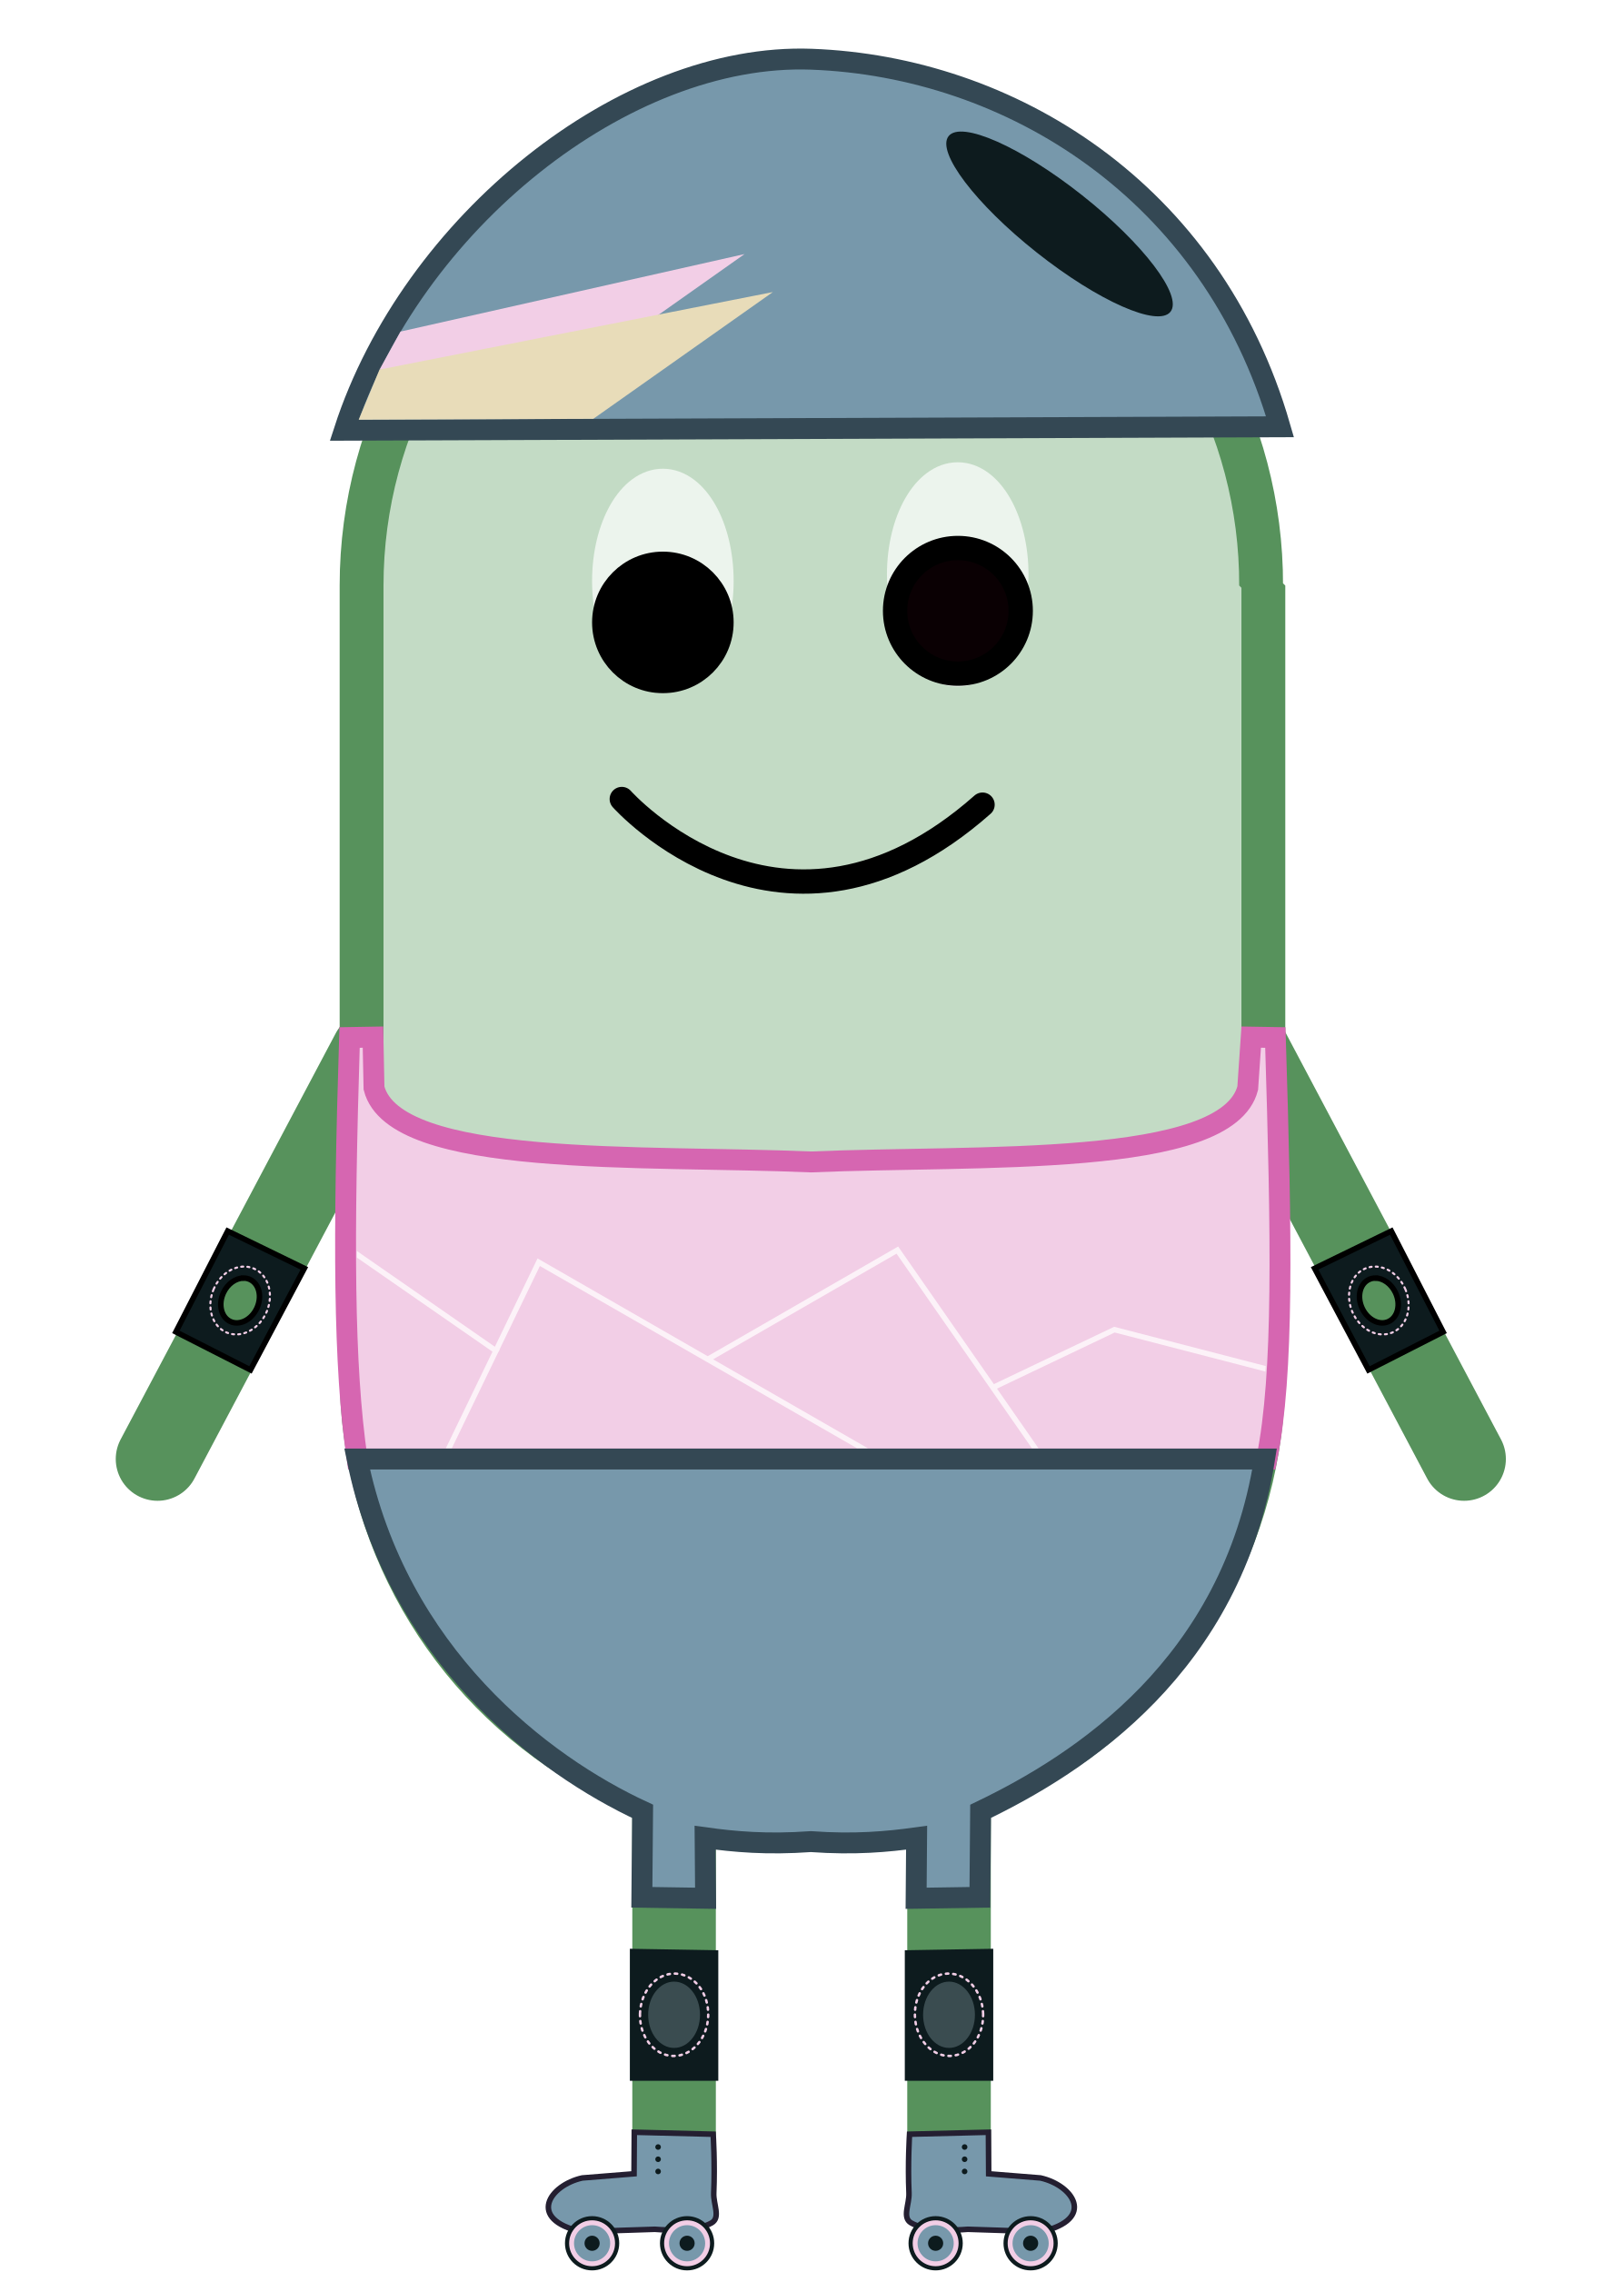
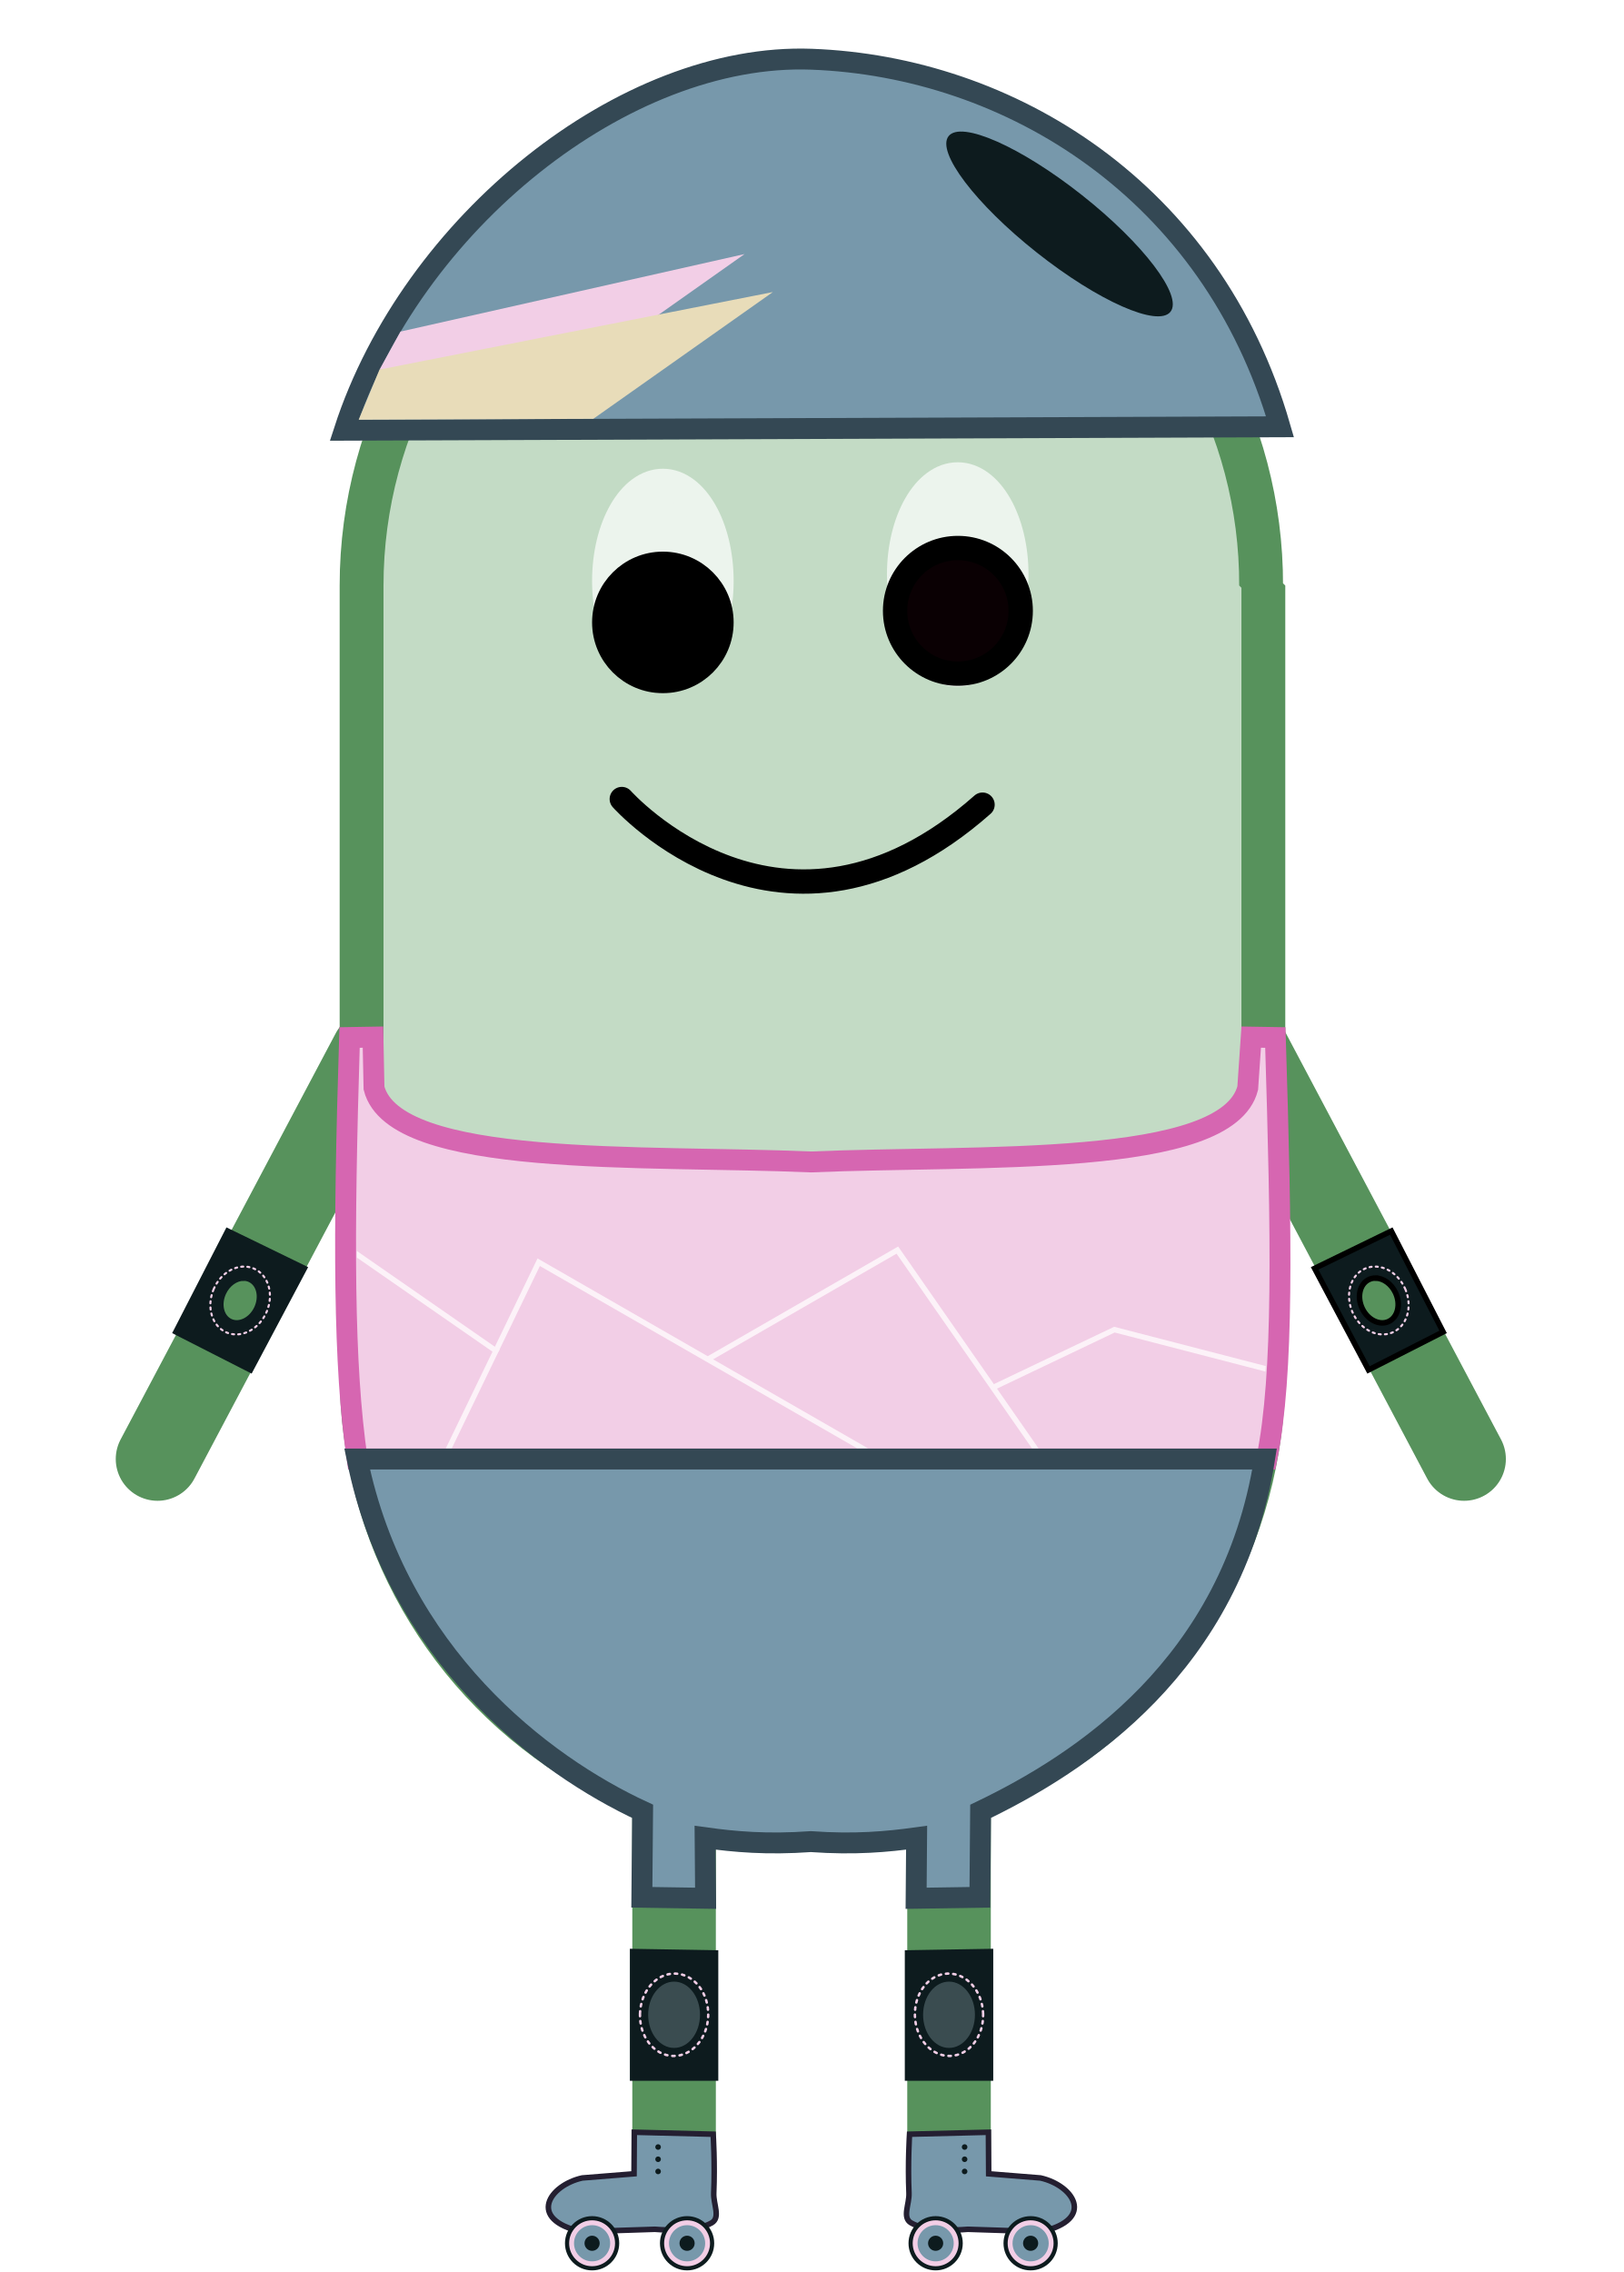
- <svg xmlns="http://www.w3.org/2000/svg" xmlns:ns1="http://www.openswatchbook.org/uri/2009/osb" width="293.694" height="411.1" viewBox="0 0 77.707 108.77" version="1.1" id="svg8">
+ <svg xmlns="http://www.w3.org/2000/svg" xmlns:ns1="http://www.openswatchbook.org/uri/2009/osb" id="svg8" version="1.1" viewBox="0 0 77.707 108.77" height="411.1" width="293.694">
  <defs id="defs2">
-     <linearGradient gradientTransform="matrix(0.2084397,0,0,0.2084397,42.10746,53.4274)" ns1:paint="solid" id="linearGradient966">
-       <stop id="stop964" offset="0" style="stop-color:#f2cee6;stop-opacity:1;" />
+     <linearGradient id="linearGradient966" ns1:paint="solid" gradientTransform="matrix(0.2084397,0,0,0.2084397,42.10746,53.4274)">
+       <stop style="stop-color:#f2cee6;stop-opacity:1;" offset="0" id="stop964" />
    </linearGradient>
-     <linearGradient gradientTransform="matrix(0.2342852,0,0,0.1498311,49.58197,127.1318)" ns1:paint="solid" id="linearGradient960">
-       <stop id="stop958" offset="0" style="stop-color:#e8dcb9;stop-opacity:1;" />
+     <linearGradient id="linearGradient960" ns1:paint="solid" gradientTransform="matrix(0.2342852,0,0,0.1498311,49.58197,127.1318)">
+       <stop style="stop-color:#e8dcb9;stop-opacity:1;" offset="0" id="stop958" />
    </linearGradient>
-     <linearGradient ns1:paint="solid" id="linearGradient954">
-       <stop id="stop952" offset="0" style="stop-color:#c3dbc5;stop-opacity:1;" />
+     <linearGradient id="linearGradient954" ns1:paint="solid">
+       <stop style="stop-color:#c3dbc5;stop-opacity:1;" offset="0" id="stop952" />
    </linearGradient>
-     <linearGradient gradientTransform="matrix(-0.08622118,0,0,0.08622118,-64.09351,-63.55289)" ns1:paint="solid" id="linearGradient948">
-       <stop id="stop946" offset="0" style="stop-color:#7798ab;stop-opacity:1;" />
+     <linearGradient id="linearGradient948" ns1:paint="solid" gradientTransform="matrix(-0.08622118,0,0,0.08622118,-64.09351,-63.55289)">
+       <stop style="stop-color:#7798ab;stop-opacity:1;" offset="0" id="stop946" />
    </linearGradient>
-     <linearGradient gradientTransform="matrix(0.01342831,0,0,0.01342831,-36.3167,54.97199)" ns1:paint="solid" id="linearGradient942">
-       <stop id="stop940" offset="0" style="stop-color:#0d1b1e;stop-opacity:1;" />
+     <linearGradient id="linearGradient942" ns1:paint="solid" gradientTransform="matrix(0.01342831,0,0,0.01342831,-36.3167,54.97199)">
+       <stop style="stop-color:#0d1b1e;stop-opacity:1;" offset="0" id="stop940" />
    </linearGradient>
-     <clipPath id="clipPath994" clipPathUnits="userSpaceOnUse">
-       <path id="path996" style="fill:url(#linearGradient948);stroke:#496677;stroke-width:1;stroke-linecap:butt;stroke-linejoin:miter;stroke-miterlimit:4;stroke-dasharray:none;stroke-opacity:1" d="M 55.993,94.529 54.871,94.548 c -0.299,9.629 -0.292,15.684 0.364,20.18 h 21.722 21.827 c 0.82,-4.099 0.71,-10.551 0.411,-20.18 l -1.156,-0.019 -0.167,2.439 c -0.984,3.846 -12.928,3.192 -20.915,3.537 -7.987,-0.345 -19.931,0.309 -20.914,-3.537 z" />
+     <clipPath clipPathUnits="userSpaceOnUse" id="clipPath994">
+       <path d="M 55.993,94.529 54.871,94.548 c -0.299,9.629 -0.292,15.684 0.364,20.18 h 21.722 21.827 c 0.82,-4.099 0.71,-10.551 0.411,-20.18 l -1.156,-0.019 -0.167,2.439 c -0.984,3.846 -12.928,3.192 -20.915,3.537 -7.987,-0.345 -19.931,0.309 -20.914,-3.537 z" style="fill:url(#linearGradient948);stroke:#496677;stroke-width:1;stroke-linecap:butt;stroke-linejoin:miter;stroke-miterlimit:4;stroke-dasharray:none;stroke-opacity:1" id="path996" />
    </clipPath>
  </defs>
-   <g id="layer1" style="display:inline" transform="translate(-38.13624,-44.87825)">
-     <path id="path72" d="m 55.976,95.281 -5.149,9.723 -5.149,9.723" style="fill:#be747c;stroke:#57925c;stroke-width:4;stroke-linecap:round;stroke-linejoin:miter;stroke-miterlimit:4;stroke-dasharray:none;stroke-opacity:1" />
-     <path style="fill:#be747c;stroke:#57925c;stroke-width:4;stroke-linecap:round;stroke-linejoin:miter;stroke-miterlimit:4;stroke-dasharray:none;stroke-opacity:1" d="m 97.932,95.281 5.149,9.723 5.149,9.723" id="path897" />
-     <path id="path903" d="m 70.408,131.121 v 18.268" style="fill:none;stroke:#57925c;stroke-width:4;stroke-linecap:round;stroke-linejoin:miter;stroke-miterlimit:4;stroke-dasharray:none;stroke-opacity:1" />
-     <path style="fill:none;stroke:#57925c;stroke-width:4;stroke-linecap:round;stroke-linejoin:miter;stroke-miterlimit:4;stroke-dasharray:none;stroke-opacity:1" d="m 83.571,131.121 v 18.268" id="path905" />
-     <path d="M 66.295,54.094 C 59.585,57.96 55.447,65.139 55.447,72.912 v 37.725 c -1.26e-4,7.705 4.067,14.832 10.684,18.724 6.676,3.926 14.932,3.962 21.641,0.095 6.71,-3.867 10.848,-11.046 10.848,-18.819 V 72.912 h -0.108 C 98.535,65.229 94.512,58.107 87.936,54.189 81.26,50.263 73.004,50.227 66.295,54.094 Z" style="fill:url(#linearGradient954);stroke:#57925c;stroke-width:2.099;stroke-linecap:round;stroke-linejoin:bevel;stroke-miterlimit:4;stroke-dasharray:none;stroke-opacity:1" id="path1031" />
-     <path d="m 68.584,59.1 c -4.216,2.213 -4.137,5.204 -6.849,5.069 -2.436,-0.121 -0.148,-4.19 3.137,-6.4 3.442,-2.315 6.368,-3.649 8.551,-3.052 2.817,0.771 -3.336,3.593 -4.838,4.382 z" style="fill:#ecf4ed;fill-opacity:1;stroke:none;stroke-width:0.335;stroke-linecap:round;stroke-linejoin:bevel;stroke-miterlimit:4;stroke-dasharray:none;stroke-opacity:1" id="path1061" />
+   <g transform="translate(-38.13624,-44.87825)" style="display:inline" id="layer1">
+     <path style="fill:#be747c;stroke:#57925c;stroke-width:4;stroke-linecap:round;stroke-linejoin:miter;stroke-miterlimit:4;stroke-dasharray:none;stroke-opacity:1" d="m 55.976,95.281 -5.149,9.723 -5.149,9.723" id="path72" />
+     <path id="path897" d="m 97.932,95.281 5.149,9.723 5.149,9.723" style="fill:#be747c;stroke:#57925c;stroke-width:4;stroke-linecap:round;stroke-linejoin:miter;stroke-miterlimit:4;stroke-dasharray:none;stroke-opacity:1" />
+     <path style="fill:none;stroke:#57925c;stroke-width:4;stroke-linecap:round;stroke-linejoin:miter;stroke-miterlimit:4;stroke-dasharray:none;stroke-opacity:1" d="m 70.408,131.121 v 18.268" id="path903" />
+     <path id="path905" d="m 83.571,131.121 v 18.268" style="fill:none;stroke:#57925c;stroke-width:4;stroke-linecap:round;stroke-linejoin:miter;stroke-miterlimit:4;stroke-dasharray:none;stroke-opacity:1" />
+     <path id="path1031" style="fill:url(#linearGradient954);stroke:#57925c;stroke-width:2.099;stroke-linecap:round;stroke-linejoin:bevel;stroke-miterlimit:4;stroke-dasharray:none;stroke-opacity:1" d="M 66.295,54.094 C 59.585,57.96 55.447,65.139 55.447,72.912 v 37.725 c -1.26e-4,7.705 4.067,14.832 10.684,18.724 6.676,3.926 14.932,3.962 21.641,0.095 6.71,-3.867 10.848,-11.046 10.848,-18.819 V 72.912 h -0.108 C 98.535,65.229 94.512,58.107 87.936,54.189 81.26,50.263 73.004,50.227 66.295,54.094 Z" />
+     <path id="path1061" style="fill:#ecf4ed;fill-opacity:1;stroke:none;stroke-width:0.335;stroke-linecap:round;stroke-linejoin:bevel;stroke-miterlimit:4;stroke-dasharray:none;stroke-opacity:1" d="m 68.584,59.1 c -4.216,2.213 -4.137,5.204 -6.849,5.069 -2.436,-0.121 -0.148,-4.19 3.137,-6.4 3.442,-2.315 6.368,-3.649 8.551,-3.052 2.817,0.771 -3.336,3.593 -4.838,4.382 z" />
  </g>
-   <g style="display:inline" id="layer4">
-     <g style="display:inline" transform="translate(-41.27943,-41.35003)" id="g1049">
-       <path style="fill:none;stroke:#000000;stroke-width:1.165;stroke-linecap:round;stroke-linejoin:miter;stroke-miterlimit:4;stroke-dasharray:none;stroke-opacity:1" d="m 71.048,79.603 c 0,0 7.724,8.706 17.27,0.27" id="path1033" />
+   <g id="layer4" style="display:inline">
+     <g id="g1049" transform="translate(-41.27943,-41.35003)" style="display:inline">
+       <path id="path1033" d="m 71.048,79.603 c 0,0 7.724,8.706 17.27,0.27" style="fill:none;stroke:#000000;stroke-width:1.165;stroke-linecap:round;stroke-linejoin:miter;stroke-miterlimit:4;stroke-dasharray:none;stroke-opacity:1" />
      <g id="g1047">
        <g id="g1039">
-           <ellipse cy="69.163" cx="73.014" id="ellipse1035" style="fill:#ecf4ed;fill-opacity:1;stroke:#ecf4ed;stroke-width:1.459;stroke-linecap:round;stroke-linejoin:bevel;stroke-miterlimit:4;stroke-dasharray:none;stroke-opacity:1" rx="2.659" ry="4.644" />
-           <circle style="fill:#000000;fill-opacity:1;stroke:#000000;stroke-width:1.165;stroke-linecap:round;stroke-linejoin:bevel;stroke-miterlimit:4;stroke-dasharray:none;stroke-opacity:1" id="circle1037" cx="73.014" cy="71.147" r="2.806" />
+           <ellipse ry="4.644" rx="2.659" style="fill:#ecf4ed;fill-opacity:1;stroke:#ecf4ed;stroke-width:1.459;stroke-linecap:round;stroke-linejoin:bevel;stroke-miterlimit:4;stroke-dasharray:none;stroke-opacity:1" id="ellipse1035" cx="73.014" cy="69.163" />
+           <circle r="2.806" cy="71.147" cx="73.014" id="circle1037" style="fill:#000000;fill-opacity:1;stroke:#000000;stroke-width:1.165;stroke-linecap:round;stroke-linejoin:bevel;stroke-miterlimit:4;stroke-dasharray:none;stroke-opacity:1" />
        </g>
        <g id="g1045">
-           <ellipse ry="4.644" rx="2.659" style="fill:#ecf4ed;fill-opacity:1;stroke:#ecf4ed;stroke-width:1.459;stroke-linecap:round;stroke-linejoin:bevel;stroke-miterlimit:4;stroke-dasharray:none;stroke-opacity:1" id="ellipse1041" cx="87.131" cy="68.854" />
-           <circle style="fill:#0a0003;fill-opacity:1;stroke:#000000;stroke-width:1.165;stroke-linecap:round;stroke-linejoin:bevel;stroke-miterlimit:4;stroke-dasharray:none;stroke-opacity:1" id="circle1043" cx="87.139" cy="70.593" r="3.007" />
+           <ellipse cy="68.854" cx="87.131" id="ellipse1041" style="fill:#ecf4ed;fill-opacity:1;stroke:#ecf4ed;stroke-width:1.459;stroke-linecap:round;stroke-linejoin:bevel;stroke-miterlimit:4;stroke-dasharray:none;stroke-opacity:1" rx="2.659" ry="4.644" />
+           <circle r="3.007" cy="70.593" cx="87.139" id="circle1043" style="fill:#0a0003;fill-opacity:1;stroke:#000000;stroke-width:1.165;stroke-linecap:round;stroke-linejoin:bevel;stroke-miterlimit:4;stroke-dasharray:none;stroke-opacity:1" />
        </g>
      </g>
    </g>
  </g>
-   <g id="layer2" style="display:inline" transform="translate(-38.13624,-44.87825)">
-     <g id="g1091" style="display:inline" transform="translate(-1.2708333e-6)">
-       <path id="path970" style="fill:url(#linearGradient966);stroke:#d666b1;stroke-width:3.78;stroke-linecap:butt;stroke-linejoin:miter;stroke-miterlimit:4;stroke-dasharray:none;stroke-opacity:1;paint-order:fill markers stroke" d="M 67.488,187.656 63.25,187.729 C 62.12,224.121 62.146,247.005 64.625,264 h 82.098 82.494 c 3.098,-15.493 2.683,-39.879 1.553,-76.271 l -4.369,-0.072 -0.629,9.219 c -3.718,14.536 -48.862,12.065 -79.049,13.367 -30.187,-1.303 -75.329,1.169 -79.047,-13.367 z" transform="matrix(0.2645833,0,0,0.2645833,38.13624,44.87825)" />
-       <g id="g988" clip-path="url(#clipPath994)" style="stroke:#fcf2f8;stroke-opacity:1" transform="matrix(0.9758668,0,0,0.9758668,1.859427,2.254251)">
-         <path id="path975" d="m 58.41,116.349 5.192,-10.749 19.05,10.947" style="fill:none;stroke:#fcf2f8;stroke-width:0.265px;stroke-linecap:butt;stroke-linejoin:miter;stroke-opacity:1" />
-         <path id="path977" d="m 71.873,110.376 9.324,-5.371 8.764,12.601" style="fill:none;stroke:#fcf2f8;stroke-width:0.265px;stroke-linecap:butt;stroke-linejoin:miter;stroke-opacity:1" />
-         <path id="path979" d="m 102.315,111.62 -10.469,-2.712 -6.037,2.878" style="fill:none;stroke:#fcf2f8;stroke-width:0.265px;stroke-linecap:butt;stroke-linejoin:miter;stroke-opacity:1" />
-         <path id="path981" d="m 52.733,103.858 8.763,6.081" style="fill:none;stroke:#fcf2f8;stroke-width:0.265;stroke-linecap:square;stroke-linejoin:bevel;stroke-miterlimit:4;stroke-dasharray:none;stroke-opacity:1;paint-order:markers stroke fill" />
+   <g transform="translate(-38.13624,-44.87825)" style="display:inline" id="layer2">
+     <g transform="translate(-1.2708333e-6)" style="display:inline" id="g1091">
+       <path transform="matrix(0.2645833,0,0,0.2645833,38.13624,44.87825)" d="M 67.488,187.656 63.25,187.729 C 62.12,224.121 62.146,247.005 64.625,264 h 82.098 82.494 c 3.098,-15.493 2.683,-39.879 1.553,-76.271 l -4.369,-0.072 -0.629,9.219 c -3.718,14.536 -48.862,12.065 -79.049,13.367 -30.187,-1.303 -75.329,1.169 -79.047,-13.367 z" style="fill:#f2cee6;fill-opacity:1;stroke:#d666b1;stroke-width:3.78;stroke-linecap:butt;stroke-linejoin:miter;stroke-miterlimit:4;stroke-dasharray:none;stroke-opacity:1;paint-order:fill markers stroke" id="path970" />
+       <g transform="matrix(0.9758668,0,0,0.9758668,1.859427,2.254251)" style="stroke:#fcf2f8;stroke-opacity:1" clip-path="url(#clipPath994)" id="g988">
+         <path style="fill:none;stroke:#fcf2f8;stroke-width:0.265px;stroke-linecap:butt;stroke-linejoin:miter;stroke-opacity:1" d="m 58.41,116.349 5.192,-10.749 19.05,10.947" id="path975" />
+         <path style="fill:none;stroke:#fcf2f8;stroke-width:0.265px;stroke-linecap:butt;stroke-linejoin:miter;stroke-opacity:1" d="m 71.873,110.376 9.324,-5.371 8.764,12.601" id="path977" />
+         <path style="fill:none;stroke:#fcf2f8;stroke-width:0.265px;stroke-linecap:butt;stroke-linejoin:miter;stroke-opacity:1" d="m 102.315,111.62 -10.469,-2.712 -6.037,2.878" id="path979" />
+         <path style="fill:none;stroke:#fcf2f8;stroke-width:0.265;stroke-linecap:square;stroke-linejoin:bevel;stroke-miterlimit:4;stroke-dasharray:none;stroke-opacity:1;paint-order:markers stroke fill" d="m 52.733,103.858 8.763,6.081" id="path981" />
      </g>
      <g id="g1019">
-         <path transform="matrix(0.2645833,0,0,0.2645833,38.13624,44.87825)" d="m 251.75,222.75 -13.875,6.75 9.75,18.375 13.5,-6.875 z m -2.902,8.51 a 4.196,3.328 64.981 0 1 3.662,2.648 4.196,3.328 64.981 0 1 -1.24,5.209 4.196,3.328 64.981 0 1 -4.791,-2.395 4.196,3.328 64.981 0 1 1.242,-5.211 4.196,3.328 64.981 0 1 1.127,-0.252 z" style="fill:url(#linearGradient942);stroke:#000000;stroke-width:1px;stroke-linecap:butt;stroke-linejoin:miter;stroke-opacity:1" id="path998" />
-         <ellipse transform="rotate(-22.8524)" ry="1.664" rx="1.38" cy="139.176" cx="54.365" id="path1015" style="fill:none;fill-rule:evenodd;stroke:#f2cee6;stroke-width:0.099;stroke-linecap:round;stroke-linejoin:round;stroke-miterlimit:4;stroke-dasharray:0.099, 0.197;stroke-dashoffset:0;stroke-opacity:1;paint-order:stroke fill markers" />
+         <path id="path998" style="fill:#0d1b1e;fill-opacity:1;stroke:#000000;stroke-width:1px;stroke-linecap:butt;stroke-linejoin:miter;stroke-opacity:1" d="m 251.75,222.75 -13.875,6.75 9.75,18.375 13.5,-6.875 z m -2.902,8.51 a 4.196,3.328 64.981 0 1 3.662,2.648 4.196,3.328 64.981 0 1 -1.24,5.209 4.196,3.328 64.981 0 1 -4.791,-2.395 4.196,3.328 64.981 0 1 1.242,-5.211 4.196,3.328 64.981 0 1 1.127,-0.252 z" transform="matrix(0.2645833,0,0,0.2645833,38.13624,44.87825)" />
+         <ellipse style="fill:none;fill-rule:evenodd;stroke:#f2cee6;stroke-width:0.099;stroke-linecap:round;stroke-linejoin:round;stroke-miterlimit:4;stroke-dasharray:0.099, 0.197;stroke-dashoffset:0;stroke-opacity:1;paint-order:stroke fill markers" id="path1015" cx="54.365" cy="139.176" rx="1.38" ry="1.664" transform="rotate(-22.8524)" />
      </g>
-       <g id="g1025" transform="matrix(-1,0,0,1,153.7815,0)">
-         <path id="path1021" style="fill:url(#linearGradient942);stroke:#000000;stroke-width:1px;stroke-linecap:butt;stroke-linejoin:miter;stroke-opacity:1" d="m 251.75,222.75 -13.875,6.75 9.75,18.375 13.5,-6.875 z m -2.902,8.51 a 4.196,3.328 64.981 0 1 3.662,2.648 4.196,3.328 64.981 0 1 -1.24,5.209 4.196,3.328 64.981 0 1 -4.791,-2.395 4.196,3.328 64.981 0 1 1.242,-5.211 4.196,3.328 64.981 0 1 1.127,-0.252 z" transform="matrix(0.2645833,0,0,0.2645833,38.13624,44.87825)" />
-         <ellipse style="fill:none;fill-rule:evenodd;stroke:#f2cee6;stroke-width:0.099;stroke-linecap:round;stroke-linejoin:round;stroke-miterlimit:4;stroke-dasharray:0.099, 0.197;stroke-dashoffset:0;stroke-opacity:1;paint-order:stroke fill markers" id="ellipse1023" cx="54.365" cy="139.176" rx="1.38" ry="1.664" transform="rotate(-22.8524)" />
+       <g transform="matrix(-1,0,0,1,153.7815,0)" id="g1025">
+         <path transform="matrix(0.2645833,0,0,0.2645833,38.13624,44.87825)" d="m 251.75,222.75 -13.875,6.75 9.75,18.375 13.5,-6.875 z m -2.902,8.51 a 4.196,3.328 64.981 0 1 3.662,2.648 4.196,3.328 64.981 0 1 -1.24,5.209 4.196,3.328 64.981 0 1 -4.791,-2.395 4.196,3.328 64.981 0 1 1.242,-5.211 4.196,3.328 64.981 0 1 1.127,-0.252 z" style="fill:url(#linearGradient942);stroke:#0d1b1e;stroke-width:1px;stroke-linecap:butt;stroke-linejoin:miter;stroke-opacity:1" id="path1021" />
+         <ellipse transform="rotate(-22.8524)" ry="1.664" rx="1.38" cy="139.176" cx="54.365" id="ellipse1023" style="fill:none;fill-rule:evenodd;stroke:#f2cee6;stroke-width:0.099;stroke-linecap:round;stroke-linejoin:round;stroke-miterlimit:4;stroke-dasharray:0.099, 0.197;stroke-dashoffset:0;stroke-opacity:1;paint-order:stroke fill markers" />
      </g>
    </g>
  </g>
-   <g style="display:inline" id="layer3" transform="translate(-38.13624,-44.87825)">
-     <g id="g1147" style="display:inline" transform="translate(-1.2708333e-6)">
-       <path id="path1124" style="fill:url(#linearGradient948);stroke:#344854;stroke-width:3.78;stroke-linecap:butt;stroke-linejoin:miter;stroke-miterlimit:4;stroke-dasharray:none;stroke-opacity:1;paint-order:normal" d="m 64.625,264 c 7.213,35.428 33.516,55.348 51.65,63.744 l -0.133,15.557 11.535,0.176 -0.09,-10.959 c 5.319,0.739 11.171,1.276 19.135,0.707 7.963,0.569 13.815,0.032 19.135,-0.707 l -0.088,10.959 11.535,-0.176 0.132,-15.557 C 195.511,319.067 222.869,301.436 228.82,264 h -82.098 z" transform="matrix(0.2645833,0,0,0.2645833,38.13624,44.87825)" />
+   <g transform="translate(-38.13624,-44.87825)" id="layer3" style="display:inline">
+     <g transform="translate(-1.2708333e-6)" style="display:inline" id="g1147">
+       <path transform="matrix(0.2645833,0,0,0.2645833,38.13624,44.87825)" d="m 64.625,264 c 7.213,35.428 33.516,55.348 51.65,63.744 l -0.133,15.557 11.535,0.176 -0.09,-10.959 c 5.319,0.739 11.171,1.276 19.135,0.707 7.963,0.569 13.815,0.032 19.135,-0.707 l -0.088,10.959 11.535,-0.176 0.132,-15.557 C 195.511,319.067 222.869,301.436 228.82,264 h -82.098 z" style="fill:url(#linearGradient948);stroke:#344854;stroke-width:3.78;stroke-linecap:butt;stroke-linejoin:miter;stroke-miterlimit:4;stroke-dasharray:none;stroke-opacity:1;paint-order:normal" id="path1124" />
      <g id="g1092">
-         <path id="path1032" d="m 68.503,146.958 3.777,0.094 c 0,0 0.089,1.404 0.027,2.82 -0.023,0.53 0.338,1.169 -0.099,1.424 -0.68,0.397 -1.983,0.367 -2.722,0.308 l -3.521,0.114 c -2.624,-0.603 -1.517,-2.225 0.047,-2.572 l 2.479,-0.199 z" style="fill:url(#linearGradient948);stroke:#241f31;stroke-width:0.265px;stroke-linecap:butt;stroke-linejoin:miter;stroke-opacity:1" />
-         <g transform="matrix(2.013124,0,0,2.013124,-71.36388,-154.2713)" id="g1050">
-           <circle style="fill:url(#linearGradient942);fill-opacity:1;fill-rule:evenodd;stroke:none;stroke-width:0.599;stroke-linecap:square;stroke-linejoin:bevel;stroke-miterlimit:4;stroke-dasharray:none;stroke-opacity:1;paint-order:stroke markers fill" id="path1034" cx="70.733" cy="152.273" r="0.645" />
-           <circle r="0.546" cy="152.273" cx="70.733" id="circle1042" style="fill:url(#linearGradient966);fill-opacity:1;fill-rule:evenodd;stroke:none;stroke-width:0.507;stroke-linecap:square;stroke-linejoin:bevel;stroke-miterlimit:4;stroke-dasharray:none;stroke-opacity:1;paint-order:stroke markers fill" />
-           <circle style="fill:url(#linearGradient948);fill-opacity:1;fill-rule:evenodd;stroke:none;stroke-width:0.399;stroke-linecap:square;stroke-linejoin:bevel;stroke-miterlimit:4;stroke-dasharray:none;stroke-opacity:1;paint-order:stroke markers fill" id="circle1044" cx="70.733" cy="152.273" r="0.43" />
+         <path style="fill:url(#linearGradient948);stroke:#241f31;stroke-width:0.265px;stroke-linecap:butt;stroke-linejoin:miter;stroke-opacity:1" d="m 68.503,146.958 3.777,0.094 c 0,0 0.089,1.404 0.027,2.82 -0.023,0.53 0.338,1.169 -0.099,1.424 -0.68,0.397 -1.983,0.367 -2.722,0.308 l -3.521,0.114 c -2.624,-0.603 -1.517,-2.225 0.047,-2.572 l 2.479,-0.199 z" id="path1032" />
+         <g id="g1050" transform="matrix(2.013124,0,0,2.013124,-71.36388,-154.2713)">
+           <circle r="0.645" cy="152.273" cx="70.733" id="path1034" style="fill:url(#linearGradient942);fill-opacity:1;fill-rule:evenodd;stroke:none;stroke-width:0.599;stroke-linecap:square;stroke-linejoin:bevel;stroke-miterlimit:4;stroke-dasharray:none;stroke-opacity:1;paint-order:stroke markers fill" />
+           <circle style="fill:url(#linearGradient966);fill-opacity:1;fill-rule:evenodd;stroke:none;stroke-width:0.507;stroke-linecap:square;stroke-linejoin:bevel;stroke-miterlimit:4;stroke-dasharray:none;stroke-opacity:1;paint-order:stroke markers fill" id="circle1042" cx="70.733" cy="152.273" r="0.546" />
+           <circle r="0.43" cy="152.273" cx="70.733" id="circle1044" style="fill:url(#linearGradient948);fill-opacity:1;fill-rule:evenodd;stroke:none;stroke-width:0.399;stroke-linecap:square;stroke-linejoin:bevel;stroke-miterlimit:4;stroke-dasharray:none;stroke-opacity:1;paint-order:stroke markers fill" />
        </g>
-         <g id="g1066" transform="matrix(2.013124,0,0,2.013124,-75.91141,-154.2713)">
-           <circle r="0.645" cy="152.273" cx="70.733" id="circle1060" style="fill:url(#linearGradient942);fill-opacity:1;fill-rule:evenodd;stroke:none;stroke-width:0.599;stroke-linecap:square;stroke-linejoin:bevel;stroke-miterlimit:4;stroke-dasharray:none;stroke-opacity:1;paint-order:stroke markers fill" />
-           <circle style="fill:url(#linearGradient966);fill-opacity:1;fill-rule:evenodd;stroke:none;stroke-width:0.507;stroke-linecap:square;stroke-linejoin:bevel;stroke-miterlimit:4;stroke-dasharray:none;stroke-opacity:1;paint-order:stroke markers fill" id="circle1062" cx="70.733" cy="152.273" r="0.546" />
-           <circle r="0.43" cy="152.273" cx="70.733" id="circle1064" style="fill:url(#linearGradient948);fill-opacity:1;fill-rule:evenodd;stroke:none;stroke-width:0.399;stroke-linecap:square;stroke-linejoin:bevel;stroke-miterlimit:4;stroke-dasharray:none;stroke-opacity:1;paint-order:stroke markers fill" />
-           <circle style="fill:url(#linearGradient942);fill-opacity:1;fill-rule:evenodd;stroke:none;stroke-width:0.167;stroke-linecap:square;stroke-linejoin:bevel;stroke-miterlimit:4;stroke-dasharray:none;stroke-opacity:1;paint-order:stroke markers fill" id="circle1068" cx="70.733" cy="152.273" r="0.18" />
-           <circle r="0.18" cy="152.273" cx="72.992" id="circle1070" style="fill:url(#linearGradient942);fill-opacity:1;fill-rule:evenodd;stroke:none;stroke-width:0.167;stroke-linecap:square;stroke-linejoin:bevel;stroke-miterlimit:4;stroke-dasharray:none;stroke-opacity:1;paint-order:stroke markers fill" />
+         <g transform="matrix(2.013124,0,0,2.013124,-75.91141,-154.2713)" id="g1066">
+           <circle style="fill:url(#linearGradient942);fill-opacity:1;fill-rule:evenodd;stroke:none;stroke-width:0.599;stroke-linecap:square;stroke-linejoin:bevel;stroke-miterlimit:4;stroke-dasharray:none;stroke-opacity:1;paint-order:stroke markers fill" id="circle1060" cx="70.733" cy="152.273" r="0.645" />
+           <circle r="0.546" cy="152.273" cx="70.733" id="circle1062" style="fill:url(#linearGradient966);fill-opacity:1;fill-rule:evenodd;stroke:none;stroke-width:0.507;stroke-linecap:square;stroke-linejoin:bevel;stroke-miterlimit:4;stroke-dasharray:none;stroke-opacity:1;paint-order:stroke markers fill" />
+           <circle style="fill:url(#linearGradient948);fill-opacity:1;fill-rule:evenodd;stroke:none;stroke-width:0.399;stroke-linecap:square;stroke-linejoin:bevel;stroke-miterlimit:4;stroke-dasharray:none;stroke-opacity:1;paint-order:stroke markers fill" id="circle1064" cx="70.733" cy="152.273" r="0.43" />
+           <circle r="0.18" cy="152.273" cx="70.733" id="circle1068" style="fill:url(#linearGradient942);fill-opacity:1;fill-rule:evenodd;stroke:none;stroke-width:0.167;stroke-linecap:square;stroke-linejoin:bevel;stroke-miterlimit:4;stroke-dasharray:none;stroke-opacity:1;paint-order:stroke markers fill" />
+           <circle style="fill:url(#linearGradient942);fill-opacity:1;fill-rule:evenodd;stroke:none;stroke-width:0.167;stroke-linecap:square;stroke-linejoin:bevel;stroke-miterlimit:4;stroke-dasharray:none;stroke-opacity:1;paint-order:stroke markers fill" id="circle1070" cx="72.992" cy="152.273" r="0.18" />
        </g>
-         <circle r="0.134" cy="147.666" cx="69.643" id="path1072" style="fill:url(#linearGradient942);fill-opacity:1;fill-rule:evenodd;stroke:none;stroke-width:4;stroke-linecap:square;stroke-linejoin:bevel;stroke-miterlimit:4;stroke-dasharray:none;stroke-opacity:1;paint-order:stroke markers fill" />
-         <circle style="fill:url(#linearGradient942);fill-opacity:1;fill-rule:evenodd;stroke:none;stroke-width:4;stroke-linecap:square;stroke-linejoin:bevel;stroke-miterlimit:4;stroke-dasharray:none;stroke-opacity:1;paint-order:stroke markers fill" id="circle1074" cx="69.643" cy="148.251" r="0.134" />
-         <circle r="0.134" cy="148.835" cx="69.643" id="circle1076" style="fill:url(#linearGradient942);fill-opacity:1;fill-rule:evenodd;stroke:none;stroke-width:4;stroke-linecap:square;stroke-linejoin:bevel;stroke-miterlimit:4;stroke-dasharray:none;stroke-opacity:1;paint-order:stroke markers fill" />
+         <circle style="fill:url(#linearGradient942);fill-opacity:1;fill-rule:evenodd;stroke:none;stroke-width:4;stroke-linecap:square;stroke-linejoin:bevel;stroke-miterlimit:4;stroke-dasharray:none;stroke-opacity:1;paint-order:stroke markers fill" id="path1072" cx="69.643" cy="147.666" r="0.134" />
+         <circle r="0.134" cy="148.251" cx="69.643" id="circle1074" style="fill:url(#linearGradient942);fill-opacity:1;fill-rule:evenodd;stroke:none;stroke-width:4;stroke-linecap:square;stroke-linejoin:bevel;stroke-miterlimit:4;stroke-dasharray:none;stroke-opacity:1;paint-order:stroke markers fill" />
+         <circle style="fill:url(#linearGradient942);fill-opacity:1;fill-rule:evenodd;stroke:none;stroke-width:4;stroke-linecap:square;stroke-linejoin:bevel;stroke-miterlimit:4;stroke-dasharray:none;stroke-opacity:1;paint-order:stroke markers fill" id="circle1076" cx="69.643" cy="148.835" r="0.134" />
      </g>
-       <g id="g1122" transform="matrix(-1,0,0,1,153.9605,0)">
-         <path style="fill:url(#linearGradient948);stroke:#241f31;stroke-width:0.265px;stroke-linecap:butt;stroke-linejoin:miter;stroke-opacity:1" d="m 68.503,146.958 3.777,0.094 c 0,0 0.089,1.404 0.027,2.82 -0.023,0.53 0.338,1.169 -0.099,1.424 -0.68,0.397 -1.983,0.367 -2.722,0.308 l -3.521,0.114 c -2.624,-0.603 -1.517,-2.225 0.047,-2.572 l 2.479,-0.199 z" id="path1094" />
-         <g id="g1102" transform="matrix(2.013124,0,0,2.013124,-71.36388,-154.2713)">
-           <circle r="0.645" cy="152.273" cx="70.733" id="circle1096" style="fill:url(#linearGradient942);fill-opacity:1;fill-rule:evenodd;stroke:none;stroke-width:0.599;stroke-linecap:square;stroke-linejoin:bevel;stroke-miterlimit:4;stroke-dasharray:none;stroke-opacity:1;paint-order:stroke markers fill" />
-           <circle style="fill:url(#linearGradient966);fill-opacity:1;fill-rule:evenodd;stroke:none;stroke-width:0.507;stroke-linecap:square;stroke-linejoin:bevel;stroke-miterlimit:4;stroke-dasharray:none;stroke-opacity:1;paint-order:stroke markers fill" id="circle1098" cx="70.733" cy="152.273" r="0.546" />
-           <circle r="0.43" cy="152.273" cx="70.733" id="circle1100" style="fill:url(#linearGradient948);fill-opacity:1;fill-rule:evenodd;stroke:none;stroke-width:0.399;stroke-linecap:square;stroke-linejoin:bevel;stroke-miterlimit:4;stroke-dasharray:none;stroke-opacity:1;paint-order:stroke markers fill" />
+       <g transform="matrix(-1,0,0,1,153.9605,0)" id="g1122">
+         <path id="path1094" d="m 68.503,146.958 3.777,0.094 c 0,0 0.089,1.404 0.027,2.82 -0.023,0.53 0.338,1.169 -0.099,1.424 -0.68,0.397 -1.983,0.367 -2.722,0.308 l -3.521,0.114 c -2.624,-0.603 -1.517,-2.225 0.047,-2.572 l 2.479,-0.199 z" style="fill:url(#linearGradient948);stroke:#241f31;stroke-width:0.265px;stroke-linecap:butt;stroke-linejoin:miter;stroke-opacity:1" />
+         <g transform="matrix(2.013124,0,0,2.013124,-71.36388,-154.2713)" id="g1102">
+           <circle style="fill:url(#linearGradient942);fill-opacity:1;fill-rule:evenodd;stroke:none;stroke-width:0.599;stroke-linecap:square;stroke-linejoin:bevel;stroke-miterlimit:4;stroke-dasharray:none;stroke-opacity:1;paint-order:stroke markers fill" id="circle1096" cx="70.733" cy="152.273" r="0.645" />
+           <circle r="0.546" cy="152.273" cx="70.733" id="circle1098" style="fill:url(#linearGradient966);fill-opacity:1;fill-rule:evenodd;stroke:none;stroke-width:0.507;stroke-linecap:square;stroke-linejoin:bevel;stroke-miterlimit:4;stroke-dasharray:none;stroke-opacity:1;paint-order:stroke markers fill" />
+           <circle style="fill:url(#linearGradient948);fill-opacity:1;fill-rule:evenodd;stroke:none;stroke-width:0.399;stroke-linecap:square;stroke-linejoin:bevel;stroke-miterlimit:4;stroke-dasharray:none;stroke-opacity:1;paint-order:stroke markers fill" id="circle1100" cx="70.733" cy="152.273" r="0.43" />
        </g>
-         <g transform="matrix(2.013124,0,0,2.013124,-75.91141,-154.2713)" id="g1114">
-           <circle style="fill:url(#linearGradient942);fill-opacity:1;fill-rule:evenodd;stroke:none;stroke-width:0.599;stroke-linecap:square;stroke-linejoin:bevel;stroke-miterlimit:4;stroke-dasharray:none;stroke-opacity:1;paint-order:stroke markers fill" id="circle1104" cx="70.733" cy="152.273" r="0.645" />
-           <circle r="0.546" cy="152.273" cx="70.733" id="circle1106" style="fill:url(#linearGradient966);fill-opacity:1;fill-rule:evenodd;stroke:none;stroke-width:0.507;stroke-linecap:square;stroke-linejoin:bevel;stroke-miterlimit:4;stroke-dasharray:none;stroke-opacity:1;paint-order:stroke markers fill" />
-           <circle style="fill:url(#linearGradient948);fill-opacity:1;fill-rule:evenodd;stroke:none;stroke-width:0.399;stroke-linecap:square;stroke-linejoin:bevel;stroke-miterlimit:4;stroke-dasharray:none;stroke-opacity:1;paint-order:stroke markers fill" id="circle1108" cx="70.733" cy="152.273" r="0.43" />
-           <circle r="0.18" cy="152.273" cx="70.733" id="circle1110" style="fill:url(#linearGradient942);fill-opacity:1;fill-rule:evenodd;stroke:none;stroke-width:0.167;stroke-linecap:square;stroke-linejoin:bevel;stroke-miterlimit:4;stroke-dasharray:none;stroke-opacity:1;paint-order:stroke markers fill" />
-           <circle style="fill:url(#linearGradient942);fill-opacity:1;fill-rule:evenodd;stroke:none;stroke-width:0.167;stroke-linecap:square;stroke-linejoin:bevel;stroke-miterlimit:4;stroke-dasharray:none;stroke-opacity:1;paint-order:stroke markers fill" id="circle1112" cx="72.992" cy="152.273" r="0.18" />
+         <g id="g1114" transform="matrix(2.013124,0,0,2.013124,-75.91141,-154.2713)">
+           <circle r="0.645" cy="152.273" cx="70.733" id="circle1104" style="fill:url(#linearGradient942);fill-opacity:1;fill-rule:evenodd;stroke:none;stroke-width:0.599;stroke-linecap:square;stroke-linejoin:bevel;stroke-miterlimit:4;stroke-dasharray:none;stroke-opacity:1;paint-order:stroke markers fill" />
+           <circle style="fill:url(#linearGradient966);fill-opacity:1;fill-rule:evenodd;stroke:none;stroke-width:0.507;stroke-linecap:square;stroke-linejoin:bevel;stroke-miterlimit:4;stroke-dasharray:none;stroke-opacity:1;paint-order:stroke markers fill" id="circle1106" cx="70.733" cy="152.273" r="0.546" />
+           <circle r="0.43" cy="152.273" cx="70.733" id="circle1108" style="fill:url(#linearGradient948);fill-opacity:1;fill-rule:evenodd;stroke:none;stroke-width:0.399;stroke-linecap:square;stroke-linejoin:bevel;stroke-miterlimit:4;stroke-dasharray:none;stroke-opacity:1;paint-order:stroke markers fill" />
+           <circle style="fill:url(#linearGradient942);fill-opacity:1;fill-rule:evenodd;stroke:none;stroke-width:0.167;stroke-linecap:square;stroke-linejoin:bevel;stroke-miterlimit:4;stroke-dasharray:none;stroke-opacity:1;paint-order:stroke markers fill" id="circle1110" cx="70.733" cy="152.273" r="0.18" />
+           <circle r="0.18" cy="152.273" cx="72.992" id="circle1112" style="fill:url(#linearGradient942);fill-opacity:1;fill-rule:evenodd;stroke:none;stroke-width:0.167;stroke-linecap:square;stroke-linejoin:bevel;stroke-miterlimit:4;stroke-dasharray:none;stroke-opacity:1;paint-order:stroke markers fill" />
        </g>
-         <circle style="fill:url(#linearGradient942);fill-opacity:1;fill-rule:evenodd;stroke:none;stroke-width:4;stroke-linecap:square;stroke-linejoin:bevel;stroke-miterlimit:4;stroke-dasharray:none;stroke-opacity:1;paint-order:stroke markers fill" id="circle1116" cx="69.643" cy="147.666" r="0.134" />
-         <circle r="0.134" cy="148.251" cx="69.643" id="circle1118" style="fill:url(#linearGradient942);fill-opacity:1;fill-rule:evenodd;stroke:none;stroke-width:4;stroke-linecap:square;stroke-linejoin:bevel;stroke-miterlimit:4;stroke-dasharray:none;stroke-opacity:1;paint-order:stroke markers fill" />
-         <circle style="fill:url(#linearGradient942);fill-opacity:1;fill-rule:evenodd;stroke:none;stroke-width:4;stroke-linecap:square;stroke-linejoin:bevel;stroke-miterlimit:4;stroke-dasharray:none;stroke-opacity:1;paint-order:stroke markers fill" id="circle1120" cx="69.643" cy="148.835" r="0.134" />
+         <circle r="0.134" cy="147.666" cx="69.643" id="circle1116" style="fill:url(#linearGradient942);fill-opacity:1;fill-rule:evenodd;stroke:none;stroke-width:4;stroke-linecap:square;stroke-linejoin:bevel;stroke-miterlimit:4;stroke-dasharray:none;stroke-opacity:1;paint-order:stroke markers fill" />
+         <circle style="fill:url(#linearGradient942);fill-opacity:1;fill-rule:evenodd;stroke:none;stroke-width:4;stroke-linecap:square;stroke-linejoin:bevel;stroke-miterlimit:4;stroke-dasharray:none;stroke-opacity:1;paint-order:stroke markers fill" id="circle1118" cx="69.643" cy="148.251" r="0.134" />
+         <circle r="0.134" cy="148.835" cx="69.643" id="circle1120" style="fill:url(#linearGradient942);fill-opacity:1;fill-rule:evenodd;stroke:none;stroke-width:4;stroke-linecap:square;stroke-linejoin:bevel;stroke-miterlimit:4;stroke-dasharray:none;stroke-opacity:1;paint-order:stroke markers fill" />
      </g>
      <g id="g1046">
-         <g transform="translate(13.18866)" id="g1029">
-           <path id="path1025" d="m 68.398,138.375 v 5.986 h 3.969 v -6.052 z" style="fill:url(#linearGradient942);stroke:url(#linearGradient942);stroke-width:0.265px;stroke-linecap:butt;stroke-linejoin:miter;stroke-opacity:1" />
-           <ellipse ry="1.587" rx="1.241" cy="141.334" cx="70.382" id="ellipse1027" style="fill:#3a4c50;fill-opacity:1;fill-rule:evenodd;stroke:none;stroke-width:5.002;stroke-linecap:square;stroke-linejoin:bevel;stroke-miterlimit:4;stroke-dasharray:none;stroke-opacity:1;paint-order:stroke markers fill" />
+         <g id="g1029" transform="translate(13.18866)">
+           <path style="fill:url(#linearGradient942);stroke:#0d1b1e;stroke-width:0.265px;stroke-linecap:butt;stroke-linejoin:miter;stroke-opacity:1" d="m 68.398,138.375 v 5.986 h 3.969 v -6.052 z" id="path1025" />
+           <ellipse style="fill:#3a4c50;fill-opacity:1;fill-rule:evenodd;stroke:none;stroke-width:5.002;stroke-linecap:square;stroke-linejoin:bevel;stroke-miterlimit:4;stroke-dasharray:none;stroke-opacity:1;paint-order:stroke markers fill" id="ellipse1027" cx="70.382" cy="141.334" rx="1.241" ry="1.587" />
        </g>
-         <ellipse transform="matrix(0.999555,-0.02983137,0.02976975,0.9995568,0,0)" ry="1.973" rx="1.634" cy="143.764" cx="79.326" id="path1015-7" style="display:inline;fill:none;fill-rule:evenodd;stroke:#f2cee6;stroke-width:0.117;stroke-linecap:round;stroke-linejoin:round;stroke-miterlimit:4;stroke-dasharray:0.117, 0.234;stroke-dashoffset:0;stroke-opacity:1;paint-order:stroke fill markers" />
+         <ellipse style="display:inline;fill:none;fill-rule:evenodd;stroke:#f2cee6;stroke-width:0.117;stroke-linecap:round;stroke-linejoin:round;stroke-miterlimit:4;stroke-dasharray:0.117, 0.234;stroke-dashoffset:0;stroke-opacity:1;paint-order:stroke fill markers" id="path1015-7" cx="79.326" cy="143.764" rx="1.634" ry="1.973" transform="matrix(0.999555,-0.02983137,0.02976975,0.9995568,0,0)" />
      </g>
-       <g id="g1056" transform="matrix(-1,0,0,1,153.9791,0)">
-         <g id="g1052" transform="translate(13.18866)">
-           <path style="fill:url(#linearGradient942);stroke:url(#linearGradient942);stroke-width:0.265px;stroke-linecap:butt;stroke-linejoin:miter;stroke-opacity:1" d="m 68.398,138.375 v 5.986 h 3.969 v -6.052 z" id="path1048" />
-           <ellipse style="fill:#3a4c50;fill-opacity:1;fill-rule:evenodd;stroke:none;stroke-width:5.002;stroke-linecap:square;stroke-linejoin:bevel;stroke-miterlimit:4;stroke-dasharray:none;stroke-opacity:1;paint-order:stroke markers fill" id="ellipse1050" cx="70.382" cy="141.334" rx="1.241" ry="1.587" />
+       <g transform="matrix(-1,0,0,1,153.9791,0)" id="g1056">
+         <g transform="translate(13.18866)" id="g1052">
+           <path id="path1048" d="m 68.398,138.375 v 5.986 h 3.969 v -6.052 z" style="fill:url(#linearGradient942);stroke:#0d1b1e;stroke-width:0.265px;stroke-linecap:butt;stroke-linejoin:miter;stroke-opacity:1" />
+           <ellipse ry="1.587" rx="1.241" cy="141.334" cx="70.382" id="ellipse1050" style="fill:#3a4c50;fill-opacity:1;fill-rule:evenodd;stroke:none;stroke-width:5.002;stroke-linecap:square;stroke-linejoin:bevel;stroke-miterlimit:4;stroke-dasharray:none;stroke-opacity:1;paint-order:stroke markers fill" />
        </g>
-         <ellipse style="display:inline;fill:none;fill-rule:evenodd;stroke:#f2cee6;stroke-width:0.117;stroke-linecap:round;stroke-linejoin:round;stroke-miterlimit:4;stroke-dasharray:0.117, 0.234;stroke-dashoffset:0;stroke-opacity:1;paint-order:stroke fill markers" id="ellipse1054" cx="79.326" cy="143.764" rx="1.634" ry="1.973" transform="matrix(0.999555,-0.02983137,0.02976975,0.9995568,0,0)" />
+         <ellipse transform="matrix(0.999555,-0.02983137,0.02976975,0.9995568,0,0)" ry="1.973" rx="1.634" cy="143.764" cx="79.326" id="ellipse1054" style="display:inline;fill:none;fill-rule:evenodd;stroke:#f2cee6;stroke-width:0.117;stroke-linecap:round;stroke-linejoin:round;stroke-miterlimit:4;stroke-dasharray:0.117, 0.234;stroke-dashoffset:0;stroke-opacity:1;paint-order:stroke fill markers" />
      </g>
    </g>
  </g>
-   <g style="display:inline" id="layer5">
-     <g id="g1195" style="display:inline" transform="translate(-38.13625,-44.87826)">
-       <path style="fill:url(#linearGradient948);stroke:#344854;stroke-width:1;stroke-linecap:butt;stroke-linejoin:miter;stroke-miterlimit:4;stroke-dasharray:none;stroke-opacity:1" d="M 54.621,65.475 99.416,65.309 C 96.155,53.995 86.466,48.063 76.985,47.713 68.034,47.383 57.835,55.566 54.621,65.475 Z" id="path1131" />
-       <ellipse transform="matrix(-0.7841197,-0.6206096,-0.6206096,0.7841197,0,0)" ry="1.749" rx="6.774" cy="-11.552" cx="-104.184" id="ellipse1135" style="fill:url(#linearGradient942);fill-opacity:1;fill-rule:evenodd;stroke:none;stroke-width:1;stroke-linecap:square;stroke-linejoin:bevel;stroke-miterlimit:4;stroke-dasharray:none;stroke-opacity:1;paint-order:fill markers stroke" />
-       <path id="path1013" d="m 57.31,60.752 16.472,-3.711 -8.597,6.069 -8.878,-0.539 z" style="fill:url(#linearGradient966);stroke:none;stroke-width:0.265px;stroke-linecap:butt;stroke-linejoin:miter;stroke-opacity:1" />
-       <path style="fill:url(#linearGradient960);stroke:none;stroke-width:0.265px;stroke-linecap:butt;stroke-linejoin:miter;stroke-opacity:1" d="m 56.305,62.571 18.832,-3.711 -8.597,6.069 -11.232,0.042 z" id="path1011" />
+   <g id="layer5" style="display:inline">
+     <g transform="translate(-38.13625,-44.87826)" style="display:inline" id="g1195">
+       <path id="path1131" d="M 54.621,65.475 99.416,65.309 C 96.155,53.995 86.466,48.063 76.985,47.713 68.034,47.383 57.835,55.566 54.621,65.475 Z" style="fill:#7798ab;fill-opacity:1;stroke:#344854;stroke-width:1;stroke-linecap:butt;stroke-linejoin:miter;stroke-miterlimit:4;stroke-dasharray:none;stroke-opacity:1" />
+       <ellipse style="fill:#0d1b1e;fill-opacity:1;fill-rule:evenodd;stroke:none;stroke-width:1;stroke-linecap:square;stroke-linejoin:bevel;stroke-miterlimit:4;stroke-dasharray:none;stroke-opacity:1;paint-order:fill markers stroke" id="ellipse1135" cx="-104.184" cy="-11.552" rx="6.774" ry="1.749" transform="matrix(-0.7841197,-0.6206096,-0.6206096,0.7841197,0,0)" />
+       <path style="fill:#f2cee6;fill-opacity:1;stroke:none;stroke-width:0.265px;stroke-linecap:butt;stroke-linejoin:miter;stroke-opacity:1" d="m 57.31,60.752 16.472,-3.711 -8.597,6.069 -8.878,-0.539 z" id="path1013" />
+       <path id="path1011" d="m 56.305,62.571 18.832,-3.711 -8.597,6.069 -11.232,0.042 z" style="fill:#e8dcb9;fill-opacity:1;stroke:none;stroke-width:0.265px;stroke-linecap:butt;stroke-linejoin:miter;stroke-opacity:1" />
    </g>
  </g>
</svg>
